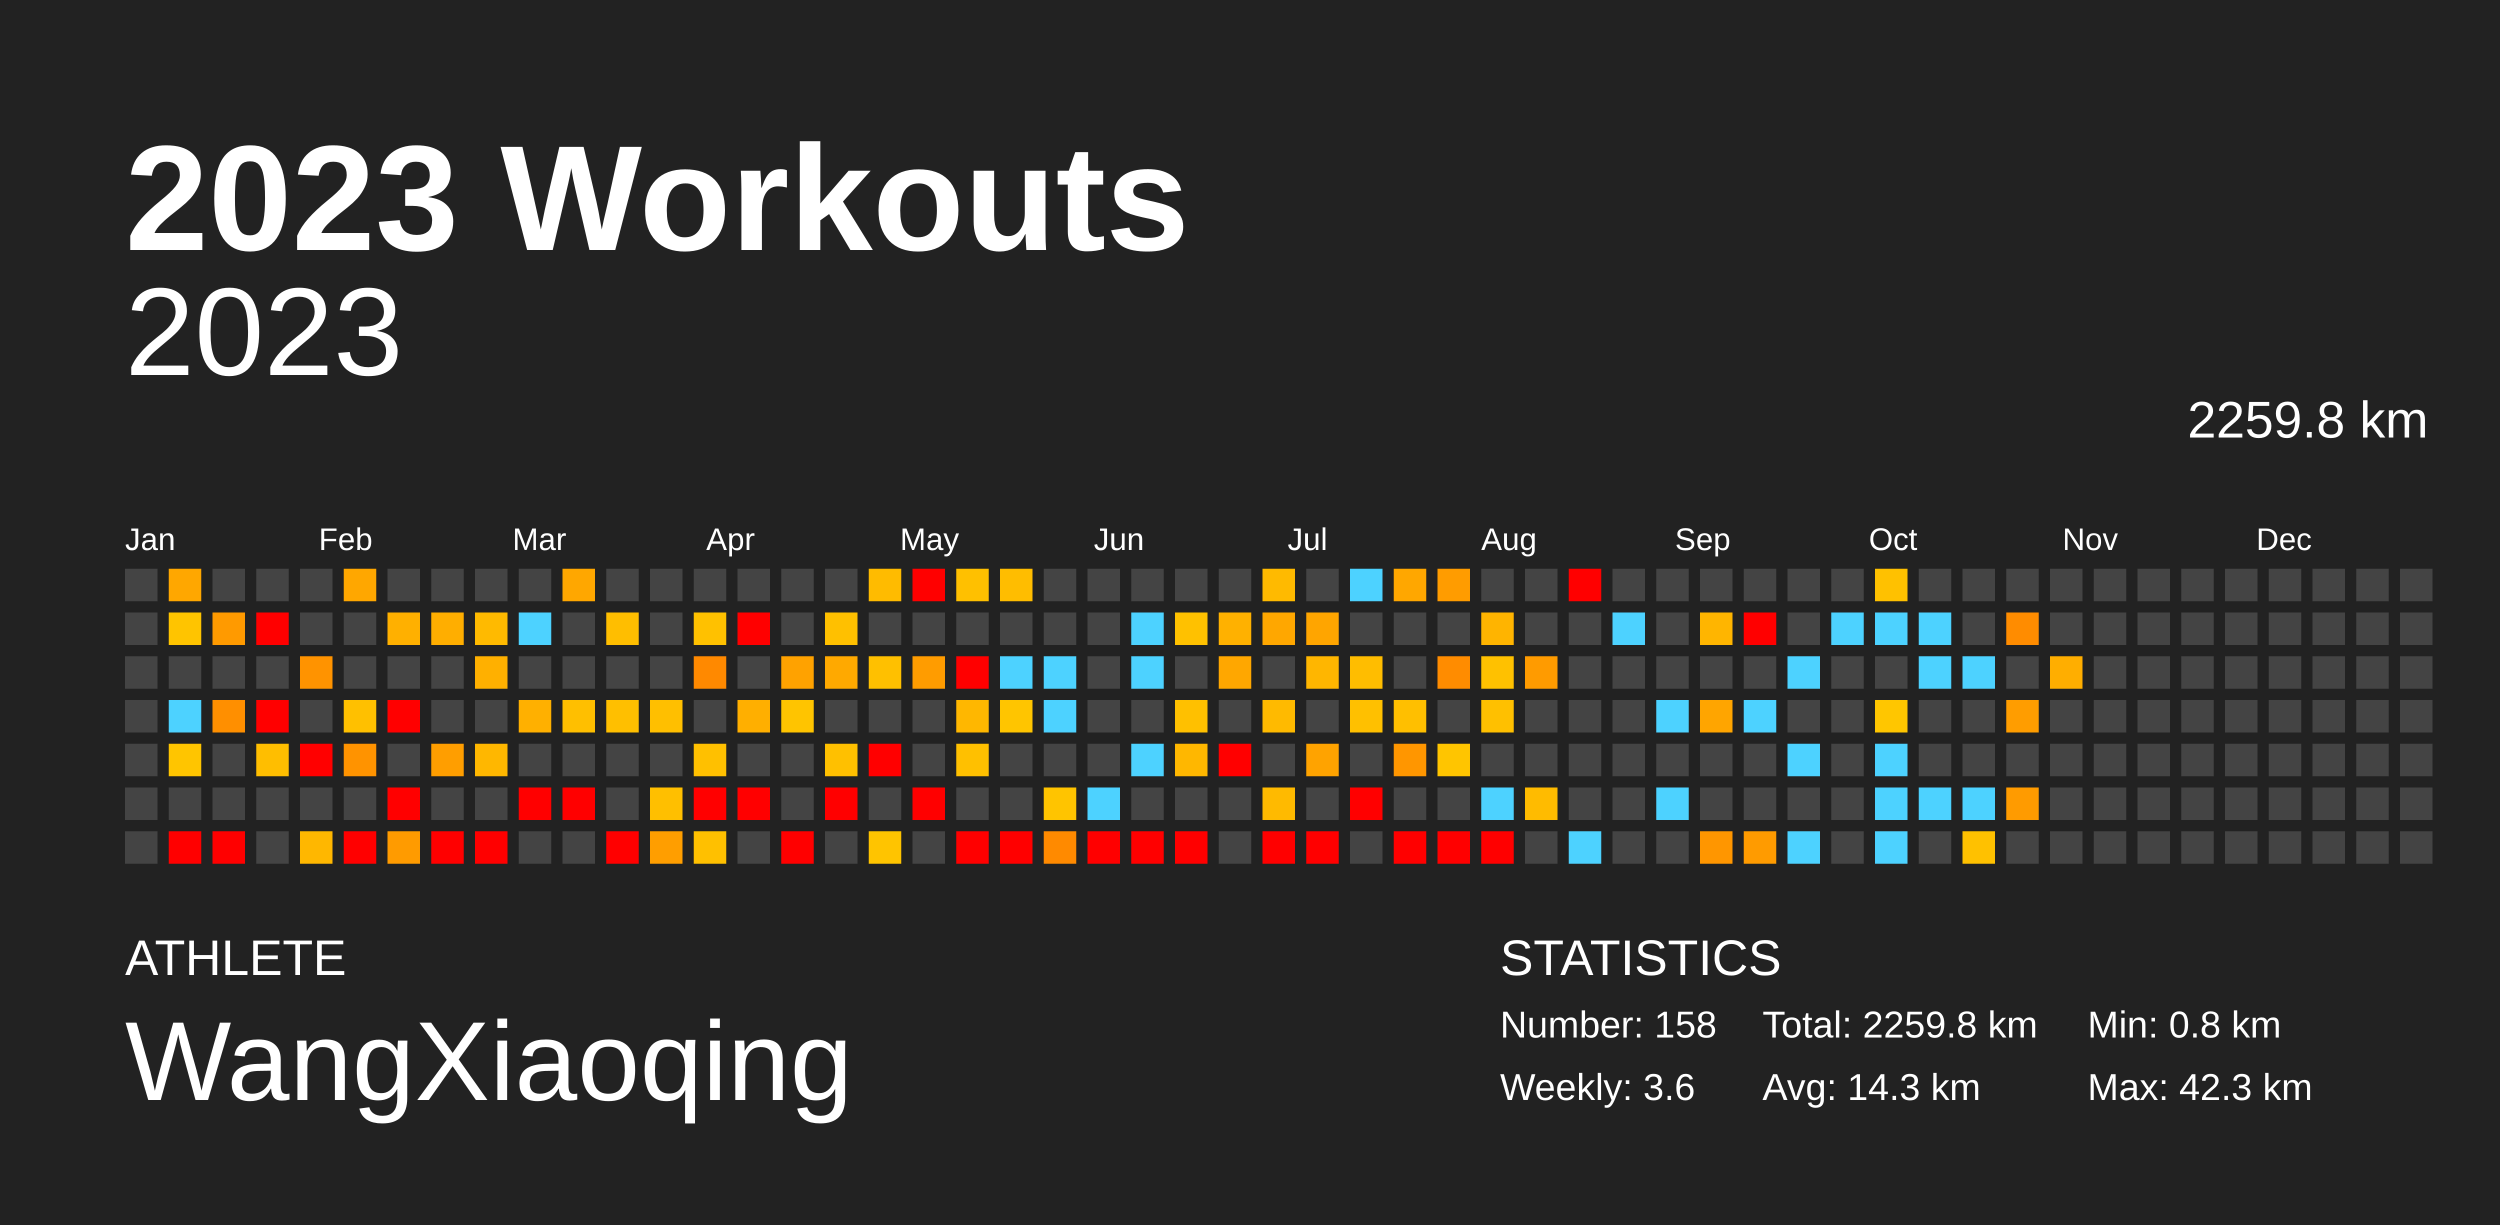
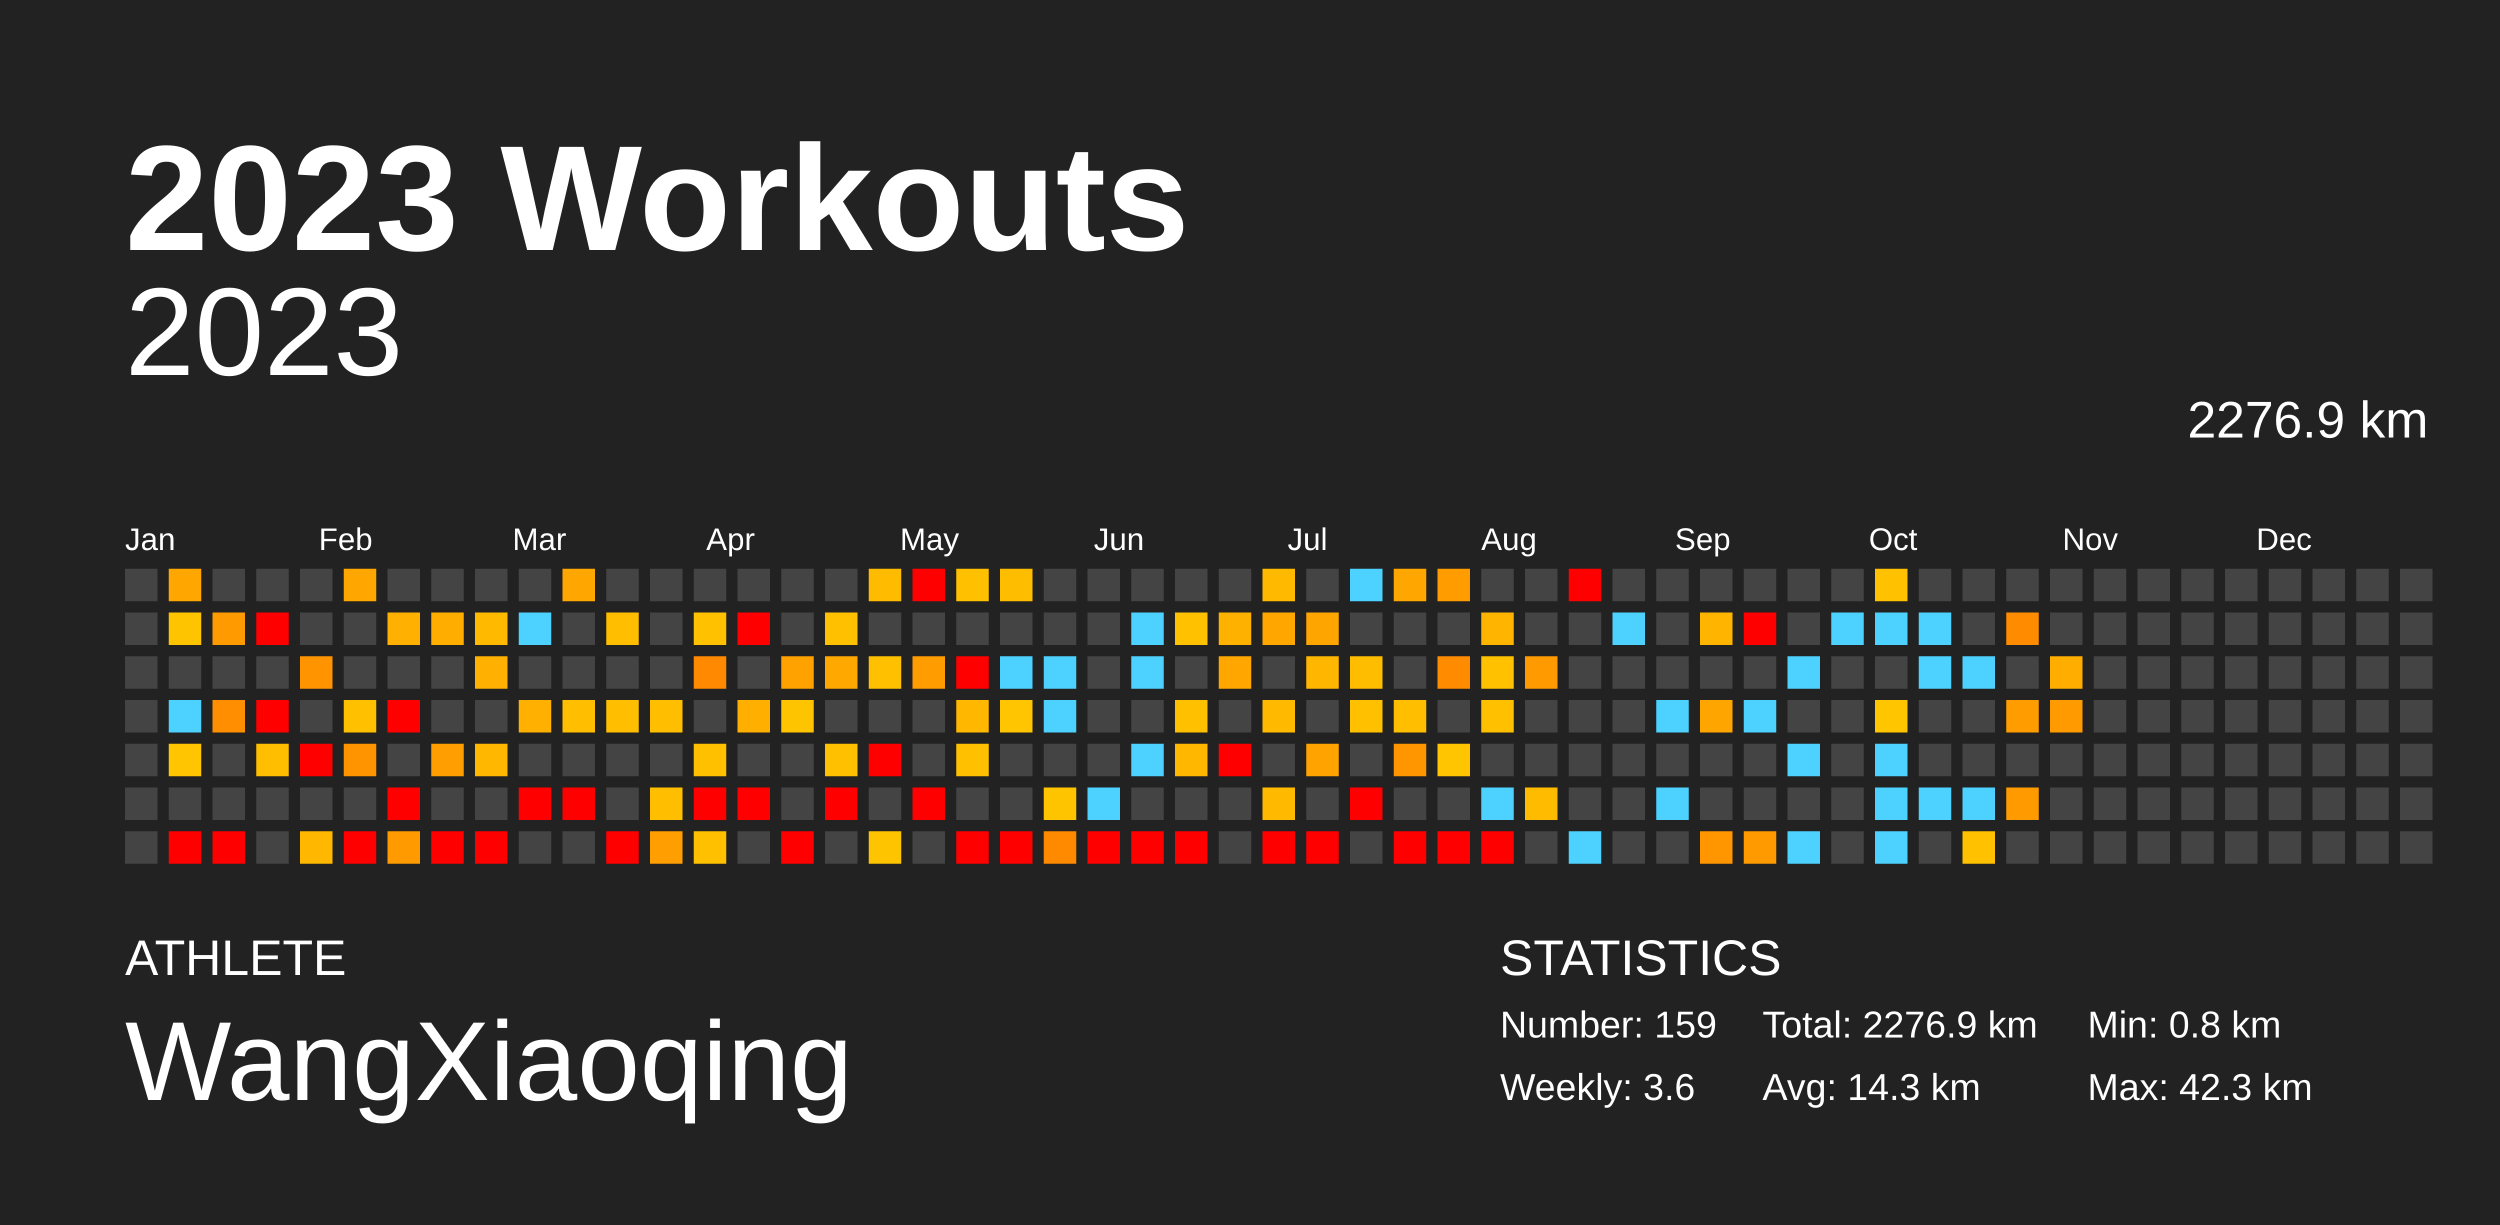
<svg xmlns="http://www.w3.org/2000/svg" baseProfile="full" height="98mm" version="1.1" viewBox="0,0,200,98" width="200mm">
  <defs />
  <rect fill="#222222" height="98" width="200" x="0" y="0" />
  <text fill="#FFFFFF" style="font-size:12px; font-family:Arial; font-weight:bold;" x="10" y="20">2023 Workouts</text>
  <text fill="#FFFFFF" style="font-size:4px; font-family:Arial" x="10" y="78">ATHLETE</text>
  <text fill="#FFFFFF" style="font-size:9px; font-family:Arial" x="10" y="88">WangXiaoqing</text>
  <text fill="#FFFFFF" style="font-size:4px; font-family:Arial" x="120" y="78">STATISTICS</text>
-   <text fill="#FFFFFF" style="font-size:3px; font-family:Arial" x="120" y="83">Number: 158</text>
+   <text fill="#FFFFFF" style="font-size:3px; font-family:Arial" x="120" y="83">Number: 159</text>
  <text fill="#FFFFFF" style="font-size:3px; font-family:Arial" x="120" y="88">Weekly: 3.6</text>
-   <text fill="#FFFFFF" style="font-size:3px; font-family:Arial" x="141" y="83">Total: 2259.8 km</text>
+   <text fill="#FFFFFF" style="font-size:3px; font-family:Arial" x="141" y="83">Total: 2276.9 km</text>
  <text fill="#FFFFFF" style="font-size:3px; font-family:Arial" x="141" y="88">Avg: 14.3 km</text>
  <text fill="#FFFFFF" style="font-size:3px; font-family:Arial" x="167" y="83">Min: 0.8 km</text>
  <text fill="#FFFFFF" style="font-size:3px; font-family:Arial" x="167" y="88">Max: 42.3 km</text>
  <text alignment-baseline="hanging" fill="#FFFFFF" style="font-size:10.0px; font-family:Arial;" x="10" y="30">2023</text>
-   <text alignment-baseline="hanging" fill="#FFFFFF" style="font-size:4.125px; font-family:Arial;" x="175" y="35">2259.8 km</text>
+   <text alignment-baseline="hanging" fill="#FFFFFF" style="font-size:4.125px; font-family:Arial;" x="175" y="35">2276.9 km</text>
  <text fill="#FFFFFF" style="font-size:2.5px; font-family:Arial" x="10.0" y="44">Jan</text>
  <text fill="#FFFFFF" style="font-size:2.5px; font-family:Arial" x="25.5" y="44">Feb</text>
  <text fill="#FFFFFF" style="font-size:2.5px; font-family:Arial" x="41.0" y="44">Mar</text>
  <text fill="#FFFFFF" style="font-size:2.5px; font-family:Arial" x="56.5" y="44">Apr</text>
  <text fill="#FFFFFF" style="font-size:2.5px; font-family:Arial" x="72.0" y="44">May</text>
  <text fill="#FFFFFF" style="font-size:2.5px; font-family:Arial" x="87.5" y="44">Jun</text>
  <text fill="#FFFFFF" style="font-size:2.5px; font-family:Arial" x="103.0" y="44">Jul</text>
  <text fill="#FFFFFF" style="font-size:2.5px; font-family:Arial" x="118.5" y="44">Aug</text>
  <text fill="#FFFFFF" style="font-size:2.5px; font-family:Arial" x="134.0" y="44">Sep</text>
  <text fill="#FFFFFF" style="font-size:2.5px; font-family:Arial" x="149.5" y="44">Oct</text>
  <text fill="#FFFFFF" style="font-size:2.5px; font-family:Arial" x="165.0" y="44">Nov</text>
  <text fill="#FFFFFF" style="font-size:2.5px; font-family:Arial" x="180.5" y="44">Dec</text>
  <rect fill="#444444" height="2.6" width="2.6" x="10.0" y="45.5" />
  <rect fill="#444444" height="2.6" width="2.6" x="10.0" y="49.0" />
  <rect fill="#444444" height="2.6" width="2.6" x="10.0" y="52.5" />
  <rect fill="#444444" height="2.6" width="2.6" x="10.0" y="56.0" />
  <rect fill="#444444" height="2.6" width="2.6" x="10.0" y="59.5" />
  <rect fill="#444444" height="2.6" width="2.6" x="10.0" y="63.0" />
  <rect fill="#444444" height="2.6" width="2.6" x="10.0" y="66.5" />
  <rect fill="#ffa700" height="2.6" width="2.6" x="13.5" y="45.5" />
  <rect fill="#ffc400" height="2.6" width="2.6" x="13.5" y="49.0" />
  <rect fill="#444444" height="2.6" width="2.6" x="13.5" y="52.5" />
  <rect fill="#4dd2ff" height="2.6" width="2.6" x="13.5" y="56.0" />
  <rect fill="#ffc500" height="2.6" width="2.6" x="13.5" y="59.5" />
  <rect fill="#444444" height="2.6" width="2.6" x="13.5" y="63.0" />
  <rect fill="red" height="2.6" width="2.6" x="13.5" y="66.5" />
  <rect fill="#444444" height="2.6" width="2.6" x="17.0" y="45.5" />
  <rect fill="#ff9a00" height="2.6" width="2.6" x="17.0" y="49.0" />
  <rect fill="#444444" height="2.6" width="2.6" x="17.0" y="52.5" />
  <rect fill="#ff8f00" height="2.6" width="2.6" x="17.0" y="56.0" />
  <rect fill="#444444" height="2.6" width="2.6" x="17.0" y="59.5" />
  <rect fill="#444444" height="2.6" width="2.6" x="17.0" y="63.0" />
  <rect fill="red" height="2.6" width="2.6" x="17.0" y="66.5" />
  <rect fill="#444444" height="2.6" width="2.6" x="20.5" y="45.5" />
  <rect fill="red" height="2.6" width="2.6" x="20.5" y="49.0" />
  <rect fill="#444444" height="2.6" width="2.6" x="20.5" y="52.5" />
  <rect fill="red" height="2.6" width="2.6" x="20.5" y="56.0" />
  <rect fill="#ffbe00" height="2.6" width="2.6" x="20.5" y="59.5" />
  <rect fill="#444444" height="2.6" width="2.6" x="20.5" y="63.0" />
  <rect fill="#444444" height="2.6" width="2.6" x="20.5" y="66.5" />
  <rect fill="#444444" height="2.6" width="2.6" x="24.0" y="45.5" />
  <rect fill="#444444" height="2.6" width="2.6" x="24.0" y="49.0" />
  <rect fill="#ff9300" height="2.6" width="2.6" x="24.0" y="52.5" />
  <rect fill="#444444" height="2.6" width="2.6" x="24.0" y="56.0" />
  <rect fill="red" height="2.6" width="2.6" x="24.0" y="59.5" />
  <rect fill="#444444" height="2.6" width="2.6" x="24.0" y="63.0" />
  <rect fill="#ffb700" height="2.6" width="2.6" x="24.0" y="66.5" />
  <rect fill="#ffa700" height="2.6" width="2.6" x="27.5" y="45.5" />
  <rect fill="#444444" height="2.6" width="2.6" x="27.5" y="49.0" />
  <rect fill="#444444" height="2.6" width="2.6" x="27.5" y="52.5" />
  <rect fill="#ffc000" height="2.6" width="2.6" x="27.5" y="56.0" />
  <rect fill="#ff9300" height="2.6" width="2.6" x="27.5" y="59.5" />
  <rect fill="#444444" height="2.6" width="2.6" x="27.5" y="63.0" />
  <rect fill="red" height="2.6" width="2.6" x="27.5" y="66.5" />
  <rect fill="#444444" height="2.6" width="2.6" x="31.0" y="45.5" />
  <rect fill="#ffb000" height="2.6" width="2.6" x="31.0" y="49.0" />
  <rect fill="#444444" height="2.6" width="2.6" x="31.0" y="52.5" />
  <rect fill="red" height="2.6" width="2.6" x="31.0" y="56.0" />
  <rect fill="#444444" height="2.6" width="2.6" x="31.0" y="59.5" />
  <rect fill="red" height="2.6" width="2.6" x="31.0" y="63.0" />
  <rect fill="#ff9b00" height="2.6" width="2.6" x="31.0" y="66.5" />
  <rect fill="#444444" height="2.6" width="2.6" x="34.5" y="45.5" />
  <rect fill="#ffae00" height="2.6" width="2.6" x="34.5" y="49.0" />
  <rect fill="#444444" height="2.6" width="2.6" x="34.5" y="52.5" />
  <rect fill="#444444" height="2.6" width="2.6" x="34.5" y="56.0" />
  <rect fill="#ff9e00" height="2.6" width="2.6" x="34.5" y="59.5" />
  <rect fill="#444444" height="2.6" width="2.6" x="34.5" y="63.0" />
  <rect fill="red" height="2.6" width="2.6" x="34.5" y="66.5" />
  <rect fill="#444444" height="2.6" width="2.6" x="38.0" y="45.5" />
  <rect fill="#ffba00" height="2.6" width="2.6" x="38.0" y="49.0" />
  <rect fill="#ffb000" height="2.6" width="2.6" x="38.0" y="52.5" />
  <rect fill="#444444" height="2.6" width="2.6" x="38.0" y="56.0" />
  <rect fill="#ffb700" height="2.6" width="2.6" x="38.0" y="59.5" />
  <rect fill="#444444" height="2.6" width="2.6" x="38.0" y="63.0" />
  <rect fill="red" height="2.6" width="2.6" x="38.0" y="66.5" />
  <rect fill="#444444" height="2.6" width="2.6" x="41.5" y="45.5" />
  <rect fill="#4dd2ff" height="2.6" width="2.6" x="41.5" y="49.0" />
  <rect fill="#444444" height="2.6" width="2.6" x="41.5" y="52.5" />
  <rect fill="#ffb000" height="2.6" width="2.6" x="41.5" y="56.0" />
  <rect fill="#444444" height="2.6" width="2.6" x="41.5" y="59.5" />
  <rect fill="red" height="2.6" width="2.6" x="41.5" y="63.0" />
  <rect fill="#444444" height="2.6" width="2.6" x="41.5" y="66.5" />
  <rect fill="#ffa700" height="2.6" width="2.6" x="45.0" y="45.5" />
  <rect fill="#444444" height="2.6" width="2.6" x="45.0" y="49.0" />
  <rect fill="#444444" height="2.6" width="2.6" x="45.0" y="52.5" />
  <rect fill="#ffbf00" height="2.6" width="2.6" x="45.0" y="56.0" />
  <rect fill="#444444" height="2.6" width="2.6" x="45.0" y="59.5" />
  <rect fill="red" height="2.6" width="2.6" x="45.0" y="63.0" />
  <rect fill="#444444" height="2.6" width="2.6" x="45.0" y="66.5" />
  <rect fill="#444444" height="2.6" width="2.6" x="48.5" y="45.5" />
  <rect fill="#ffbe00" height="2.6" width="2.6" x="48.5" y="49.0" />
  <rect fill="#444444" height="2.6" width="2.6" x="48.5" y="52.5" />
  <rect fill="#ffbf00" height="2.6" width="2.6" x="48.5" y="56.0" />
  <rect fill="#444444" height="2.6" width="2.6" x="48.5" y="59.5" />
  <rect fill="#444444" height="2.6" width="2.6" x="48.5" y="63.0" />
  <rect fill="red" height="2.6" width="2.6" x="48.5" y="66.5" />
  <rect fill="#444444" height="2.6" width="2.6" x="52.0" y="45.5" />
  <rect fill="#444444" height="2.6" width="2.6" x="52.0" y="49.0" />
  <rect fill="#444444" height="2.6" width="2.6" x="52.0" y="52.5" />
  <rect fill="#ffbf00" height="2.6" width="2.6" x="52.0" y="56.0" />
  <rect fill="#444444" height="2.6" width="2.6" x="52.0" y="59.5" />
  <rect fill="#ffbf00" height="2.6" width="2.6" x="52.0" y="63.0" />
  <rect fill="#ff9e00" height="2.6" width="2.6" x="52.0" y="66.5" />
  <rect fill="#444444" height="2.6" width="2.6" x="55.5" y="45.5" />
  <rect fill="#ffc100" height="2.6" width="2.6" x="55.5" y="49.0" />
  <rect fill="#ff8900" height="2.6" width="2.6" x="55.5" y="52.5" />
  <rect fill="#444444" height="2.6" width="2.6" x="55.5" y="56.0" />
  <rect fill="#ffc000" height="2.6" width="2.6" x="55.5" y="59.5" />
  <rect fill="red" height="2.6" width="2.6" x="55.5" y="63.0" />
  <rect fill="#ffc000" height="2.6" width="2.6" x="55.5" y="66.5" />
  <rect fill="#444444" height="2.6" width="2.6" x="59.0" y="45.5" />
  <rect fill="red" height="2.6" width="2.6" x="59.0" y="49.0" />
  <rect fill="#444444" height="2.6" width="2.6" x="59.0" y="52.5" />
  <rect fill="#ffaf00" height="2.6" width="2.6" x="59.0" y="56.0" />
  <rect fill="#444444" height="2.6" width="2.6" x="59.0" y="59.5" />
  <rect fill="red" height="2.6" width="2.6" x="59.0" y="63.0" />
  <rect fill="#444444" height="2.6" width="2.6" x="59.0" y="66.5" />
  <rect fill="#444444" height="2.6" width="2.6" x="62.5" y="45.5" />
  <rect fill="#444444" height="2.6" width="2.6" x="62.5" y="49.0" />
  <rect fill="#ffa200" height="2.6" width="2.6" x="62.5" y="52.5" />
  <rect fill="#ffc400" height="2.6" width="2.6" x="62.5" y="56.0" />
  <rect fill="#444444" height="2.6" width="2.6" x="62.5" y="59.5" />
  <rect fill="#444444" height="2.6" width="2.6" x="62.5" y="63.0" />
  <rect fill="red" height="2.6" width="2.6" x="62.5" y="66.5" />
  <rect fill="#444444" height="2.6" width="2.6" x="66.0" y="45.5" />
  <rect fill="#ffc000" height="2.6" width="2.6" x="66.0" y="49.0" />
  <rect fill="#ffa900" height="2.6" width="2.6" x="66.0" y="52.5" />
  <rect fill="#444444" height="2.6" width="2.6" x="66.0" y="56.0" />
  <rect fill="#ffc000" height="2.6" width="2.6" x="66.0" y="59.5" />
  <rect fill="red" height="2.6" width="2.6" x="66.0" y="63.0" />
  <rect fill="#444444" height="2.6" width="2.6" x="66.0" y="66.5" />
  <rect fill="#ffbb00" height="2.6" width="2.6" x="69.5" y="45.5" />
  <rect fill="#444444" height="2.6" width="2.6" x="69.5" y="49.0" />
  <rect fill="#ffc000" height="2.6" width="2.6" x="69.5" y="52.5" />
  <rect fill="#444444" height="2.6" width="2.6" x="69.5" y="56.0" />
  <rect fill="red" height="2.6" width="2.6" x="69.5" y="59.5" />
  <rect fill="#444444" height="2.6" width="2.6" x="69.5" y="63.0" />
  <rect fill="#ffc400" height="2.6" width="2.6" x="69.5" y="66.5" />
  <rect fill="red" height="2.6" width="2.6" x="73.0" y="45.5" />
  <rect fill="#444444" height="2.6" width="2.6" x="73.0" y="49.0" />
  <rect fill="#ff9c00" height="2.6" width="2.6" x="73.0" y="52.5" />
  <rect fill="#444444" height="2.6" width="2.6" x="73.0" y="56.0" />
  <rect fill="#444444" height="2.6" width="2.6" x="73.0" y="59.5" />
  <rect fill="red" height="2.6" width="2.6" x="73.0" y="63.0" />
  <rect fill="#444444" height="2.6" width="2.6" x="73.0" y="66.5" />
  <rect fill="#ffc000" height="2.6" width="2.6" x="76.5" y="45.5" />
  <rect fill="#444444" height="2.6" width="2.6" x="76.5" y="49.0" />
  <rect fill="red" height="2.6" width="2.6" x="76.5" y="52.5" />
  <rect fill="#ffb700" height="2.6" width="2.6" x="76.5" y="56.0" />
  <rect fill="#ffc000" height="2.6" width="2.6" x="76.5" y="59.5" />
  <rect fill="#444444" height="2.6" width="2.6" x="76.5" y="63.0" />
  <rect fill="red" height="2.6" width="2.6" x="76.5" y="66.5" />
  <rect fill="#ffbd00" height="2.6" width="2.6" x="80.0" y="45.5" />
  <rect fill="#444444" height="2.6" width="2.6" x="80.0" y="49.0" />
  <rect fill="#4dd2ff" height="2.6" width="2.6" x="80.0" y="52.5" />
  <rect fill="#ffc500" height="2.6" width="2.6" x="80.0" y="56.0" />
  <rect fill="#444444" height="2.6" width="2.6" x="80.0" y="59.5" />
  <rect fill="#444444" height="2.6" width="2.6" x="80.0" y="63.0" />
  <rect fill="red" height="2.6" width="2.6" x="80.0" y="66.5" />
  <rect fill="#444444" height="2.6" width="2.6" x="83.5" y="45.5" />
  <rect fill="#444444" height="2.6" width="2.6" x="83.5" y="49.0" />
  <rect fill="#4dd2ff" height="2.6" width="2.6" x="83.5" y="52.5" />
  <rect fill="#4dd2ff" height="2.6" width="2.6" x="83.5" y="56.0" />
  <rect fill="#444444" height="2.6" width="2.6" x="83.5" y="59.5" />
  <rect fill="#ffc400" height="2.6" width="2.6" x="83.5" y="63.0" />
  <rect fill="#ff8a00" height="2.6" width="2.6" x="83.5" y="66.5" />
  <rect fill="#444444" height="2.6" width="2.6" x="87.0" y="45.5" />
  <rect fill="#444444" height="2.6" width="2.6" x="87.0" y="49.0" />
  <rect fill="#444444" height="2.6" width="2.6" x="87.0" y="52.5" />
  <rect fill="#444444" height="2.6" width="2.6" x="87.0" y="56.0" />
  <rect fill="#444444" height="2.6" width="2.6" x="87.0" y="59.5" />
  <rect fill="#4dd2ff" height="2.6" width="2.6" x="87.0" y="63.0" />
  <rect fill="red" height="2.6" width="2.6" x="87.0" y="66.5" />
  <rect fill="#444444" height="2.6" width="2.6" x="90.5" y="45.5" />
  <rect fill="#4dd2ff" height="2.6" width="2.6" x="90.5" y="49.0" />
  <rect fill="#4dd2ff" height="2.6" width="2.6" x="90.5" y="52.5" />
  <rect fill="#444444" height="2.6" width="2.6" x="90.5" y="56.0" />
  <rect fill="#4dd2ff" height="2.6" width="2.6" x="90.5" y="59.5" />
  <rect fill="#444444" height="2.6" width="2.6" x="90.5" y="63.0" />
  <rect fill="red" height="2.6" width="2.6" x="90.5" y="66.5" />
  <rect fill="#444444" height="2.6" width="2.6" x="94.0" y="45.5" />
  <rect fill="#ffc100" height="2.6" width="2.6" x="94.0" y="49.0" />
  <rect fill="#444444" height="2.6" width="2.6" x="94.0" y="52.5" />
  <rect fill="#ffc000" height="2.6" width="2.6" x="94.0" y="56.0" />
  <rect fill="#ffb700" height="2.6" width="2.6" x="94.0" y="59.5" />
  <rect fill="#444444" height="2.6" width="2.6" x="94.0" y="63.0" />
  <rect fill="red" height="2.6" width="2.6" x="94.0" y="66.5" />
  <rect fill="#444444" height="2.6" width="2.6" x="97.5" y="45.5" />
  <rect fill="#ffb100" height="2.6" width="2.6" x="97.5" y="49.0" />
  <rect fill="#ffa700" height="2.6" width="2.6" x="97.5" y="52.5" />
  <rect fill="#444444" height="2.6" width="2.6" x="97.5" y="56.0" />
  <rect fill="red" height="2.6" width="2.6" x="97.5" y="59.5" />
  <rect fill="#444444" height="2.6" width="2.6" x="97.5" y="63.0" />
  <rect fill="#444444" height="2.6" width="2.6" x="97.5" y="66.5" />
  <rect fill="#ffba00" height="2.6" width="2.6" x="101.0" y="45.5" />
  <rect fill="#ffa700" height="2.6" width="2.6" x="101.0" y="49.0" />
  <rect fill="#444444" height="2.6" width="2.6" x="101.0" y="52.5" />
  <rect fill="#ffba00" height="2.6" width="2.6" x="101.0" y="56.0" />
  <rect fill="#444444" height="2.6" width="2.6" x="101.0" y="59.5" />
  <rect fill="#ffba00" height="2.6" width="2.6" x="101.0" y="63.0" />
  <rect fill="red" height="2.6" width="2.6" x="101.0" y="66.5" />
  <rect fill="#444444" height="2.6" width="2.6" x="104.5" y="45.5" />
  <rect fill="#ffa500" height="2.6" width="2.6" x="104.5" y="49.0" />
  <rect fill="#ffb600" height="2.6" width="2.6" x="104.5" y="52.5" />
  <rect fill="#444444" height="2.6" width="2.6" x="104.5" y="56.0" />
  <rect fill="#ffa300" height="2.6" width="2.6" x="104.5" y="59.5" />
  <rect fill="#444444" height="2.6" width="2.6" x="104.5" y="63.0" />
  <rect fill="red" height="2.6" width="2.6" x="104.5" y="66.5" />
  <rect fill="#4dd2ff" height="2.6" width="2.6" x="108.0" y="45.5" />
  <rect fill="#444444" height="2.6" width="2.6" x="108.0" y="49.0" />
  <rect fill="#ffbd00" height="2.6" width="2.6" x="108.0" y="52.5" />
  <rect fill="#ffc000" height="2.6" width="2.6" x="108.0" y="56.0" />
  <rect fill="#444444" height="2.6" width="2.6" x="108.0" y="59.5" />
  <rect fill="red" height="2.6" width="2.6" x="108.0" y="63.0" />
  <rect fill="#444444" height="2.6" width="2.6" x="108.0" y="66.5" />
  <rect fill="#ffa700" height="2.6" width="2.6" x="111.5" y="45.5" />
  <rect fill="#444444" height="2.6" width="2.6" x="111.5" y="49.0" />
  <rect fill="#444444" height="2.6" width="2.6" x="111.5" y="52.5" />
  <rect fill="#ffbf00" height="2.6" width="2.6" x="111.5" y="56.0" />
  <rect fill="#ff9600" height="2.6" width="2.6" x="111.5" y="59.5" />
  <rect fill="#444444" height="2.6" width="2.6" x="111.5" y="63.0" />
  <rect fill="red" height="2.6" width="2.6" x="111.5" y="66.5" />
  <rect fill="#ff9c00" height="2.6" width="2.6" x="115.0" y="45.5" />
  <rect fill="#444444" height="2.6" width="2.6" x="115.0" y="49.0" />
  <rect fill="#ff8c00" height="2.6" width="2.6" x="115.0" y="52.5" />
  <rect fill="#444444" height="2.6" width="2.6" x="115.0" y="56.0" />
  <rect fill="#ffc500" height="2.6" width="2.6" x="115.0" y="59.5" />
  <rect fill="#444444" height="2.6" width="2.6" x="115.0" y="63.0" />
  <rect fill="red" height="2.6" width="2.6" x="115.0" y="66.5" />
  <rect fill="#444444" height="2.6" width="2.6" x="118.5" y="45.5" />
  <rect fill="#ffb400" height="2.6" width="2.6" x="118.5" y="49.0" />
  <rect fill="#ffc100" height="2.6" width="2.6" x="118.5" y="52.5" />
  <rect fill="#ffc000" height="2.6" width="2.6" x="118.5" y="56.0" />
  <rect fill="#444444" height="2.6" width="2.6" x="118.5" y="59.5" />
  <rect fill="#4dd2ff" height="2.6" width="2.6" x="118.5" y="63.0" />
  <rect fill="red" height="2.6" width="2.6" x="118.5" y="66.5" />
  <rect fill="#444444" height="2.6" width="2.6" x="122.0" y="45.5" />
  <rect fill="#444444" height="2.6" width="2.6" x="122.0" y="49.0" />
  <rect fill="#ff9b00" height="2.6" width="2.6" x="122.0" y="52.5" />
  <rect fill="#444444" height="2.6" width="2.6" x="122.0" y="56.0" />
  <rect fill="#444444" height="2.6" width="2.6" x="122.0" y="59.5" />
  <rect fill="#ffbb00" height="2.6" width="2.6" x="122.0" y="63.0" />
  <rect fill="#444444" height="2.6" width="2.6" x="122.0" y="66.5" />
  <rect fill="red" height="2.6" width="2.6" x="125.5" y="45.5" />
  <rect fill="#444444" height="2.6" width="2.6" x="125.5" y="49.0" />
  <rect fill="#444444" height="2.6" width="2.6" x="125.5" y="52.5" />
  <rect fill="#444444" height="2.6" width="2.6" x="125.5" y="56.0" />
  <rect fill="#444444" height="2.6" width="2.6" x="125.5" y="59.5" />
  <rect fill="#444444" height="2.6" width="2.6" x="125.5" y="63.0" />
  <rect fill="#4dd2ff" height="2.6" width="2.6" x="125.5" y="66.5" />
  <rect fill="#444444" height="2.6" width="2.6" x="129.0" y="45.5" />
  <rect fill="#4dd2ff" height="2.6" width="2.6" x="129.0" y="49.0" />
  <rect fill="#444444" height="2.6" width="2.6" x="129.0" y="52.5" />
  <rect fill="#444444" height="2.6" width="2.6" x="129.0" y="56.0" />
  <rect fill="#444444" height="2.6" width="2.6" x="129.0" y="59.5" />
  <rect fill="#444444" height="2.6" width="2.6" x="129.0" y="63.0" />
  <rect fill="#444444" height="2.6" width="2.6" x="129.0" y="66.5" />
  <rect fill="#444444" height="2.6" width="2.6" x="132.5" y="45.5" />
  <rect fill="#444444" height="2.6" width="2.6" x="132.5" y="49.0" />
  <rect fill="#444444" height="2.6" width="2.6" x="132.5" y="52.5" />
  <rect fill="#4dd2ff" height="2.6" width="2.6" x="132.5" y="56.0" />
  <rect fill="#444444" height="2.6" width="2.6" x="132.5" y="59.5" />
  <rect fill="#4dd2ff" height="2.6" width="2.6" x="132.5" y="63.0" />
  <rect fill="#444444" height="2.6" width="2.6" x="132.5" y="66.5" />
  <rect fill="#444444" height="2.6" width="2.6" x="136.0" y="45.5" />
  <rect fill="#ffb500" height="2.6" width="2.6" x="136.0" y="49.0" />
  <rect fill="#444444" height="2.6" width="2.6" x="136.0" y="52.5" />
  <rect fill="#ffa500" height="2.6" width="2.6" x="136.0" y="56.0" />
  <rect fill="#444444" height="2.6" width="2.6" x="136.0" y="59.5" />
  <rect fill="#444444" height="2.6" width="2.6" x="136.0" y="63.0" />
  <rect fill="#ff9600" height="2.6" width="2.6" x="136.0" y="66.5" />
  <rect fill="#444444" height="2.6" width="2.6" x="139.5" y="45.5" />
  <rect fill="red" height="2.6" width="2.6" x="139.5" y="49.0" />
  <rect fill="#444444" height="2.6" width="2.6" x="139.5" y="52.5" />
  <rect fill="#4dd2ff" height="2.6" width="2.6" x="139.5" y="56.0" />
  <rect fill="#444444" height="2.6" width="2.6" x="139.5" y="59.5" />
  <rect fill="#444444" height="2.6" width="2.6" x="139.5" y="63.0" />
  <rect fill="#ff9b00" height="2.6" width="2.6" x="139.5" y="66.5" />
  <rect fill="#444444" height="2.6" width="2.6" x="143.0" y="45.5" />
  <rect fill="#444444" height="2.6" width="2.6" x="143.0" y="49.0" />
  <rect fill="#4dd2ff" height="2.6" width="2.6" x="143.0" y="52.5" />
  <rect fill="#444444" height="2.6" width="2.6" x="143.0" y="56.0" />
  <rect fill="#4dd2ff" height="2.6" width="2.6" x="143.0" y="59.5" />
  <rect fill="#444444" height="2.6" width="2.6" x="143.0" y="63.0" />
  <rect fill="#4dd2ff" height="2.6" width="2.6" x="143.0" y="66.5" />
  <rect fill="#444444" height="2.6" width="2.6" x="146.5" y="45.5" />
  <rect fill="#4dd2ff" height="2.6" width="2.6" x="146.5" y="49.0" />
  <rect fill="#444444" height="2.6" width="2.6" x="146.5" y="52.5" />
  <rect fill="#444444" height="2.6" width="2.6" x="146.5" y="56.0" />
  <rect fill="#444444" height="2.6" width="2.6" x="146.5" y="59.5" />
  <rect fill="#444444" height="2.6" width="2.6" x="146.5" y="63.0" />
  <rect fill="#444444" height="2.6" width="2.6" x="146.5" y="66.5" />
  <rect fill="#ffc100" height="2.6" width="2.6" x="150.0" y="45.5" />
  <rect fill="#4dd2ff" height="2.6" width="2.6" x="150.0" y="49.0" />
  <rect fill="#444444" height="2.6" width="2.6" x="150.0" y="52.5" />
  <rect fill="#ffc600" height="2.6" width="2.6" x="150.0" y="56.0" />
  <rect fill="#4dd2ff" height="2.6" width="2.6" x="150.0" y="59.5" />
  <rect fill="#4dd2ff" height="2.6" width="2.6" x="150.0" y="63.0" />
  <rect fill="#4dd2ff" height="2.6" width="2.6" x="150.0" y="66.5" />
  <rect fill="#444444" height="2.6" width="2.6" x="153.5" y="45.5" />
  <rect fill="#4dd2ff" height="2.6" width="2.6" x="153.5" y="49.0" />
  <rect fill="#4dd2ff" height="2.6" width="2.6" x="153.5" y="52.5" />
  <rect fill="#444444" height="2.6" width="2.6" x="153.5" y="56.0" />
  <rect fill="#444444" height="2.6" width="2.6" x="153.5" y="59.5" />
  <rect fill="#4dd2ff" height="2.6" width="2.6" x="153.5" y="63.0" />
  <rect fill="#444444" height="2.6" width="2.6" x="153.5" y="66.5" />
  <rect fill="#444444" height="2.6" width="2.6" x="157.0" y="45.5" />
  <rect fill="#444444" height="2.6" width="2.6" x="157.0" y="49.0" />
  <rect fill="#4dd2ff" height="2.6" width="2.6" x="157.0" y="52.5" />
  <rect fill="#444444" height="2.6" width="2.6" x="157.0" y="56.0" />
  <rect fill="#444444" height="2.6" width="2.6" x="157.0" y="59.5" />
  <rect fill="#4dd2ff" height="2.6" width="2.6" x="157.0" y="63.0" />
  <rect fill="#ffc100" height="2.6" width="2.6" x="157.0" y="66.5" />
  <rect fill="#444444" height="2.6" width="2.6" x="160.5" y="45.5" />
  <rect fill="#ff8c00" height="2.6" width="2.6" x="160.5" y="49.0" />
  <rect fill="#444444" height="2.6" width="2.6" x="160.5" y="52.5" />
  <rect fill="#ff9d00" height="2.6" width="2.6" x="160.5" y="56.0" />
  <rect fill="#444444" height="2.6" width="2.6" x="160.5" y="59.5" />
  <rect fill="#ff9b00" height="2.6" width="2.6" x="160.5" y="63.0" />
  <rect fill="#444444" height="2.6" width="2.6" x="160.5" y="66.5" />
  <rect fill="#444444" height="2.6" width="2.6" x="164.0" y="45.5" />
  <rect fill="#444444" height="2.6" width="2.6" x="164.0" y="49.0" />
  <rect fill="#ffae00" height="2.6" width="2.6" x="164.0" y="52.5" />
-   <rect fill="#444444" height="2.6" width="2.6" x="164.0" y="56.0" />
+   <rect fill="#ff9b00" height="2.6" width="2.6" x="164.0" y="56.0" />
  <rect fill="#444444" height="2.6" width="2.6" x="164.0" y="59.5" />
  <rect fill="#444444" height="2.6" width="2.6" x="164.0" y="63.0" />
  <rect fill="#444444" height="2.6" width="2.6" x="164.0" y="66.5" />
  <rect fill="#444444" height="2.6" width="2.6" x="167.5" y="45.5" />
  <rect fill="#444444" height="2.6" width="2.6" x="167.5" y="49.0" />
  <rect fill="#444444" height="2.6" width="2.6" x="167.5" y="52.5" />
  <rect fill="#444444" height="2.6" width="2.6" x="167.5" y="56.0" />
  <rect fill="#444444" height="2.6" width="2.6" x="167.5" y="59.5" />
  <rect fill="#444444" height="2.6" width="2.6" x="167.5" y="63.0" />
  <rect fill="#444444" height="2.6" width="2.6" x="167.5" y="66.5" />
  <rect fill="#444444" height="2.6" width="2.6" x="171.0" y="45.5" />
  <rect fill="#444444" height="2.6" width="2.6" x="171.0" y="49.0" />
  <rect fill="#444444" height="2.6" width="2.6" x="171.0" y="52.5" />
  <rect fill="#444444" height="2.6" width="2.6" x="171.0" y="56.0" />
  <rect fill="#444444" height="2.6" width="2.6" x="171.0" y="59.5" />
  <rect fill="#444444" height="2.6" width="2.6" x="171.0" y="63.0" />
  <rect fill="#444444" height="2.6" width="2.6" x="171.0" y="66.5" />
  <rect fill="#444444" height="2.6" width="2.6" x="174.5" y="45.5" />
  <rect fill="#444444" height="2.6" width="2.6" x="174.5" y="49.0" />
  <rect fill="#444444" height="2.6" width="2.6" x="174.5" y="52.5" />
  <rect fill="#444444" height="2.6" width="2.6" x="174.5" y="56.0" />
  <rect fill="#444444" height="2.6" width="2.6" x="174.5" y="59.5" />
  <rect fill="#444444" height="2.6" width="2.6" x="174.5" y="63.0" />
  <rect fill="#444444" height="2.6" width="2.6" x="174.5" y="66.5" />
  <rect fill="#444444" height="2.6" width="2.6" x="178.0" y="45.5" />
  <rect fill="#444444" height="2.6" width="2.6" x="178.0" y="49.0" />
  <rect fill="#444444" height="2.6" width="2.6" x="178.0" y="52.5" />
  <rect fill="#444444" height="2.6" width="2.6" x="178.0" y="56.0" />
  <rect fill="#444444" height="2.6" width="2.6" x="178.0" y="59.5" />
  <rect fill="#444444" height="2.6" width="2.6" x="178.0" y="63.0" />
  <rect fill="#444444" height="2.6" width="2.6" x="178.0" y="66.5" />
  <rect fill="#444444" height="2.6" width="2.6" x="181.5" y="45.5" />
  <rect fill="#444444" height="2.6" width="2.6" x="181.5" y="49.0" />
  <rect fill="#444444" height="2.6" width="2.6" x="181.5" y="52.5" />
  <rect fill="#444444" height="2.6" width="2.6" x="181.5" y="56.0" />
  <rect fill="#444444" height="2.6" width="2.6" x="181.5" y="59.5" />
  <rect fill="#444444" height="2.6" width="2.6" x="181.5" y="63.0" />
  <rect fill="#444444" height="2.6" width="2.6" x="181.5" y="66.5" />
  <rect fill="#444444" height="2.6" width="2.6" x="185.0" y="45.5" />
  <rect fill="#444444" height="2.6" width="2.6" x="185.0" y="49.0" />
  <rect fill="#444444" height="2.6" width="2.6" x="185.0" y="52.5" />
  <rect fill="#444444" height="2.6" width="2.6" x="185.0" y="56.0" />
  <rect fill="#444444" height="2.6" width="2.6" x="185.0" y="59.5" />
  <rect fill="#444444" height="2.6" width="2.6" x="185.0" y="63.0" />
  <rect fill="#444444" height="2.6" width="2.6" x="185.0" y="66.5" />
  <rect fill="#444444" height="2.6" width="2.6" x="188.5" y="45.5" />
  <rect fill="#444444" height="2.6" width="2.6" x="188.5" y="49.0" />
  <rect fill="#444444" height="2.6" width="2.6" x="188.5" y="52.5" />
  <rect fill="#444444" height="2.6" width="2.6" x="188.5" y="56.0" />
  <rect fill="#444444" height="2.6" width="2.6" x="188.5" y="59.5" />
  <rect fill="#444444" height="2.6" width="2.6" x="188.5" y="63.0" />
  <rect fill="#444444" height="2.6" width="2.6" x="188.5" y="66.5" />
  <rect fill="#444444" height="2.6" width="2.6" x="192.0" y="45.5" />
  <rect fill="#444444" height="2.6" width="2.6" x="192.0" y="49.0" />
  <rect fill="#444444" height="2.6" width="2.6" x="192.0" y="52.5" />
  <rect fill="#444444" height="2.6" width="2.6" x="192.0" y="56.0" />
  <rect fill="#444444" height="2.6" width="2.6" x="192.0" y="59.5" />
  <rect fill="#444444" height="2.6" width="2.6" x="192.0" y="63.0" />
  <rect fill="#444444" height="2.6" width="2.6" x="192.0" y="66.5" />
</svg>
